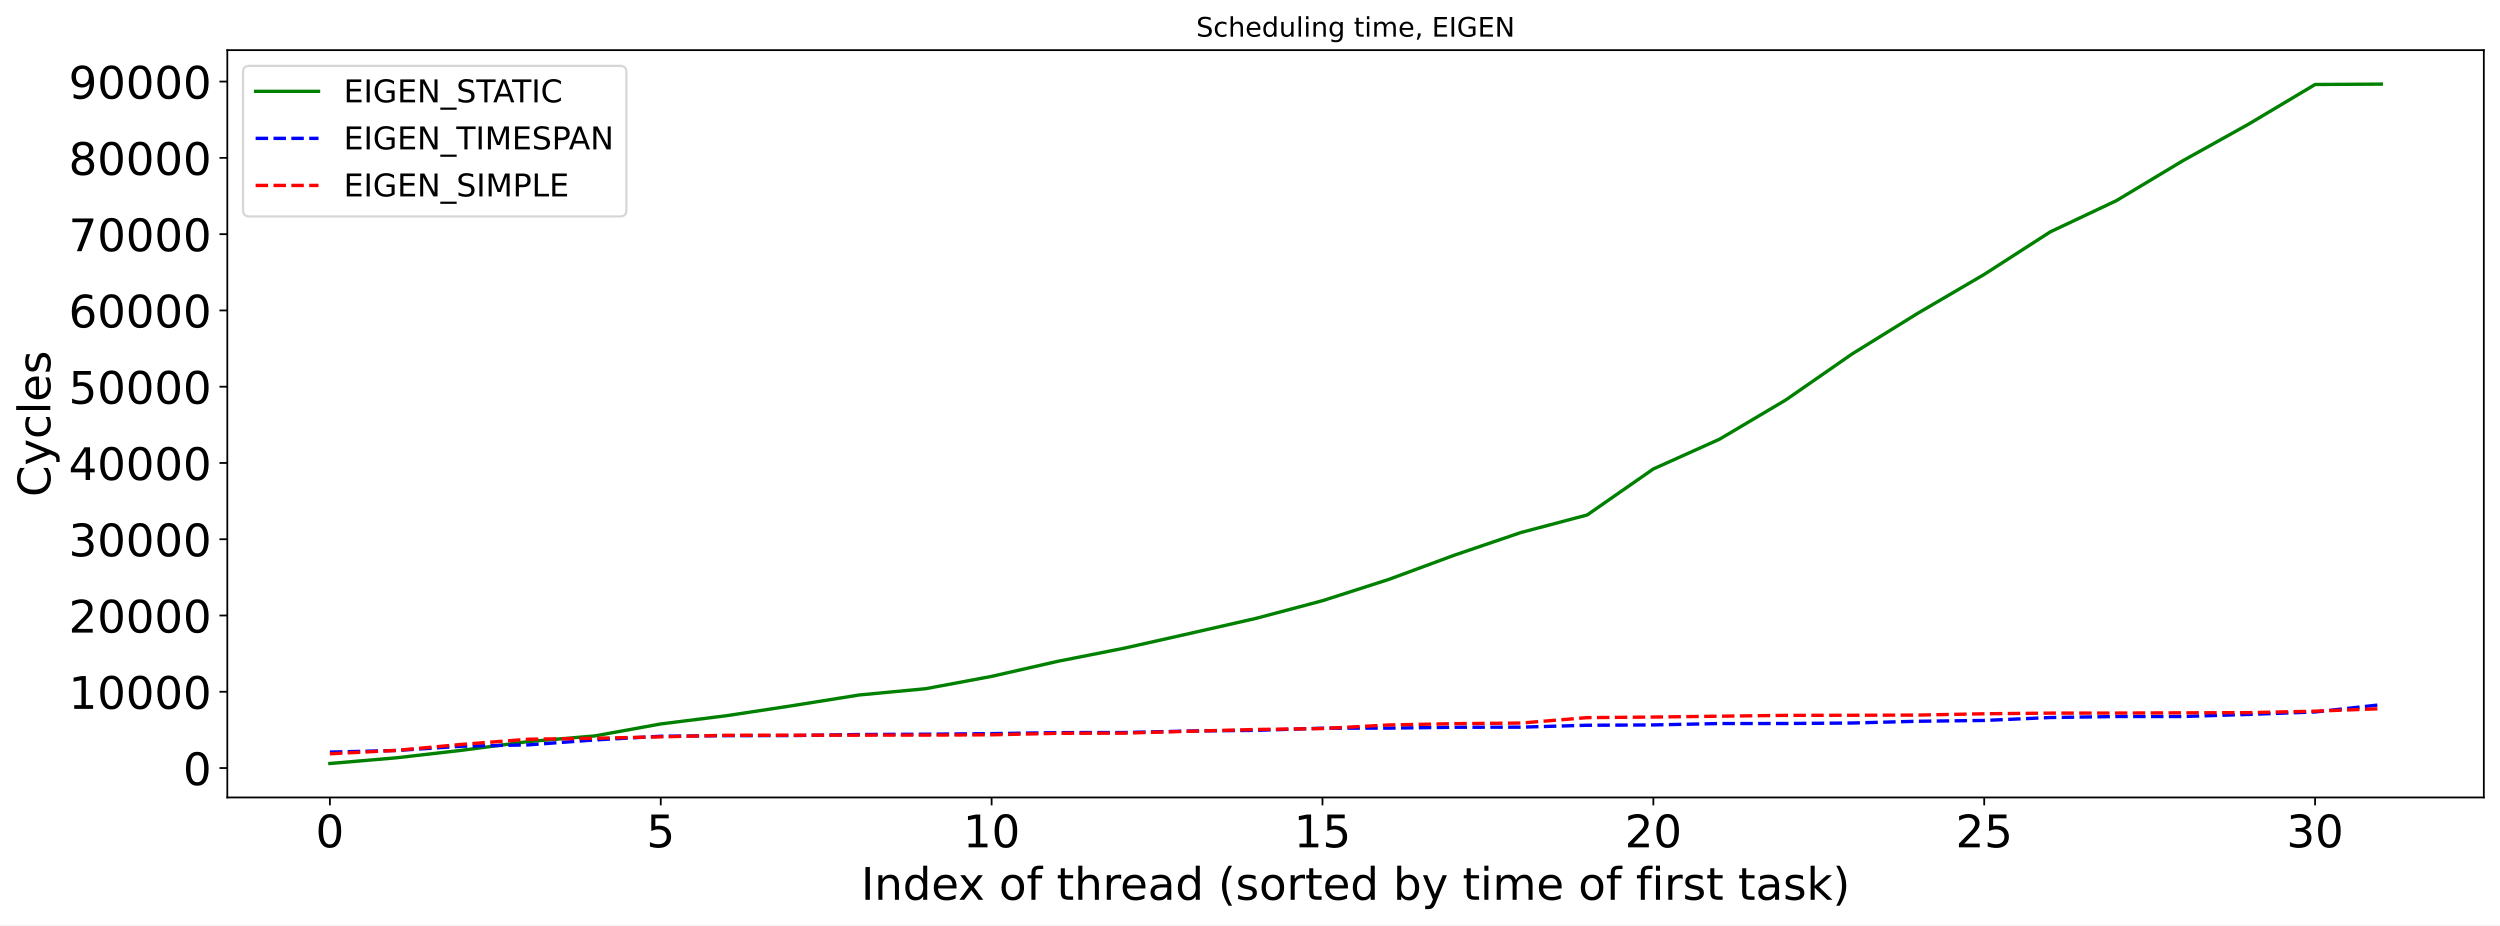
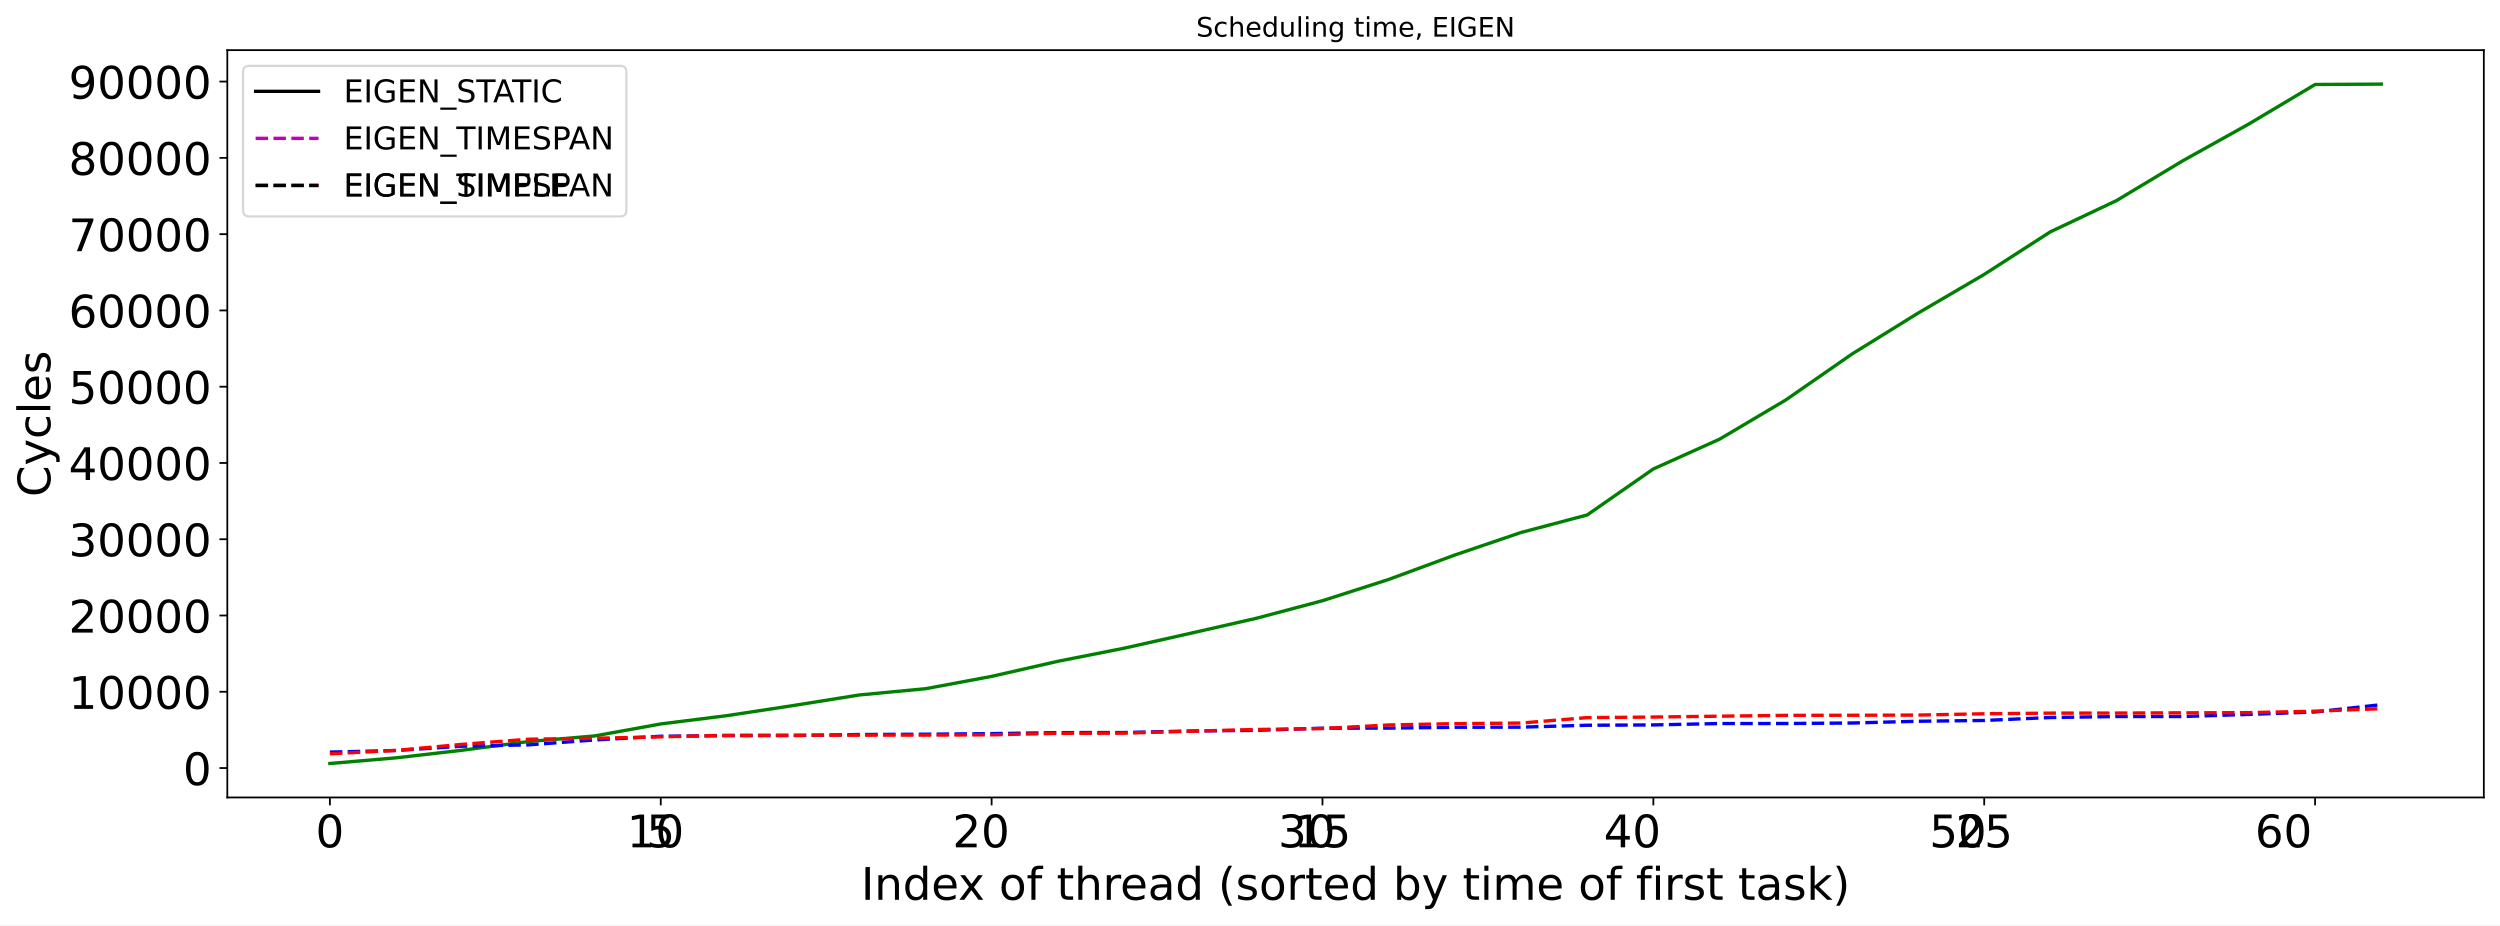
<svg xmlns="http://www.w3.org/2000/svg" xmlns:xlink="http://www.w3.org/1999/xlink" width="1112.781pt" height="411.871pt" viewBox="0 0 1112.781 411.871" version="1.1">
  <defs>
    <style type="text/css">*{stroke-linejoin: round; stroke-linecap: butt}</style>
  </defs>
  <g id="figure_1">
    <g id="patch_1">
      <path d="M 0 411.871  L 1112.781 411.871  L 1112.781 0  L 0 0  z " style="fill: #ffffff" />
    </g>
    <g id="axes_1">
      <g id="patch_2">
        <path d="M 101.181 354.958  L 1105.581 354.958  L 1105.581 22.318  L 101.181 22.318  z " style="fill: #ffffff" />
      </g>
      <g id="matplotlib.axis_1">
        <g id="xtick_1">
          <g id="line2d_1">
            <defs>
              <path id="mc85181258d" d="M 0 0  L 0 3.5  " style="stroke: #000000; stroke-width: 0.8" />
            </defs>
            <g>
              <use xlink:href="#mc85181258d" x="146.836" y="354.958" style="stroke: #000000; stroke-width: 0.8" />
            </g>
          </g>
          <g id="text_1">
            <g transform="translate(140.4733 377.155) scale(0.2 -0.2)">
              <defs>
                <path id="DejaVuSans-30" d="M 2034 4250  Q 1547 4250 1301 3770  Q 1056 3291 1056 2328  Q 1056 1369 1301 889  Q 1547 409 2034 409  Q 2525 409 2770 889  Q 3016 1369 3016 2328  Q 3016 3291 2770 3770  Q 2525 4250 2034 4250  z M 2034 4750  Q 2819 4750 3233 4129  Q 3647 3509 3647 2328  Q 3647 1150 3233 529  Q 2819 -91 2034 -91  Q 1250 -91 836 529  Q 422 1150 422 2328  Q 422 3509 836 4129  Q 1250 4750 2034 4750  z " transform="scale(0.015625)" />
              </defs>
              <use xlink:href="#DejaVuSans-30" />
            </g>
          </g>
        </g>
        <g id="xtick_2">
          <g id="line2d_2">
            <g>
              <use xlink:href="#mc85181258d" x="294.109" y="354.958" style="stroke: #000000; stroke-width: 0.8" />
            </g>
          </g>
          <g id="text_2">
            <g transform="translate(287.746 377.155) scale(0.2 -0.2)">
              <defs>
                <path id="DejaVuSans-35" d="M 691 4666  L 3169 4666  L 3169 4134  L 1269 4134  L 1269 2991  Q 1406 3038 1543 3061  Q 1681 3084 1819 3084  Q 2600 3084 3056 2656  Q 3513 2228 3513 1497  Q 3513 744 3044 326  Q 2575 -91 1722 -91  Q 1428 -91 1123 -41  Q 819 9 494 109  L 494 744  Q 775 591 1075 516  Q 1375 441 1709 441  Q 2250 441 2565 725  Q 2881 1009 2881 1497  Q 2881 1984 2565 2268  Q 2250 2553 1709 2553  Q 1456 2553 1204 2497  Q 953 2441 691 2322  L 691 4666  z " transform="scale(0.015625)" />
              </defs>
              <use xlink:href="#DejaVuSans-35" />
            </g>
          </g>
        </g>
        <g id="xtick_3">
          <g id="line2d_3">
            <g>
              <use xlink:href="#mc85181258d" x="441.381" y="354.958" style="stroke: #000000; stroke-width: 0.8" />
            </g>
          </g>
          <g id="text_3">
-             <g transform="translate(428.6562 377.155) scale(0.2 -0.2)">
+             <g transform="translate(279.0459 377.155) scale(0.2 -0.2)">
              <defs>
                <path id="DejaVuSans-31" d="M 794 531  L 1825 531  L 1825 4091  L 703 3866  L 703 4441  L 1819 4666  L 2450 4666  L 2450 531  L 3481 531  L 3481 0  L 794 0  L 794 531  z " transform="scale(0.015625)" />
              </defs>
              <use xlink:href="#DejaVuSans-31" />
              <use xlink:href="#DejaVuSans-30" x="63.623" />
            </g>
          </g>
        </g>
        <g id="xtick_4">
          <g id="line2d_4">
            <g>
              <use xlink:href="#mc85181258d" x="588.654" y="354.958" style="stroke: #000000; stroke-width: 0.8" />
            </g>
          </g>
          <g id="text_4">
            <g transform="translate(575.929 377.155) scale(0.2 -0.2)">
              <use xlink:href="#DejaVuSans-31" />
              <use xlink:href="#DejaVuSans-35" x="63.623" />
            </g>
          </g>
        </g>
        <g id="xtick_5">
          <g id="line2d_5">
            <g>
              <use xlink:href="#mc85181258d" x="735.927" y="354.958" style="stroke: #000000; stroke-width: 0.8" />
            </g>
          </g>
-           <g id="text_5">
-             <g transform="translate(723.2017 377.155) scale(0.2 -0.2)">
+           <g id="text_3">
+             <g transform="translate(423.9809 377.155) scale(0.2 -0.2)">
              <defs>
                <path id="DejaVuSans-32" d="M 1228 531  L 3431 531  L 3431 0  L 469 0  L 469 531  Q 828 903 1448 1529  Q 2069 2156 2228 2338  Q 2531 2678 2651 2914  Q 2772 3150 2772 3378  Q 2772 3750 2511 3984  Q 2250 4219 1831 4219  Q 1534 4219 1204 4116  Q 875 4013 500 3803  L 500 4441  Q 881 4594 1212 4672  Q 1544 4750 1819 4750  Q 2544 4750 2975 4387  Q 3406 4025 3406 3419  Q 3406 3131 3298 2873  Q 3191 2616 2906 2266  Q 2828 2175 2409 1742  Q 1991 1309 1228 531  z " transform="scale(0.015625)" />
              </defs>
              <use xlink:href="#DejaVuSans-32" />
              <use xlink:href="#DejaVuSans-30" x="63.623" />
            </g>
          </g>
        </g>
        <g id="xtick_6">
          <g id="line2d_6">
            <g>
              <use xlink:href="#mc85181258d" x="883.199" y="354.958" style="stroke: #000000; stroke-width: 0.8" />
            </g>
          </g>
          <g id="text_6">
            <g transform="translate(870.4744 377.155) scale(0.2 -0.2)">
              <use xlink:href="#DejaVuSans-32" />
              <use xlink:href="#DejaVuSans-35" x="63.623" />
            </g>
          </g>
        </g>
        <g id="xtick_7">
          <g id="line2d_7">
            <g>
              <use xlink:href="#mc85181258d" x="1030.472" y="354.958" style="stroke: #000000; stroke-width: 0.8" />
            </g>
          </g>
+           <g id="text_4">
+             <g transform="translate(568.916 377.155) scale(0.2 -0.2)">
+               <defs>
+                 <path id="DejaVuSans-33" d="M 2597 2516  Q 3050 2419 3304 2112  Q 3559 1806 3559 1356  Q 3559 666 3084 287  Q 2609 -91 1734 -91  Q 1441 -91 1130 -33  Q 819 25 488 141  L 488 750  Q 750 597 1062 519  Q 1375 441 1716 441  Q 2309 441 2620 675  Q 2931 909 2931 1356  Q 2931 1769 2642 2001  Q 2353 2234 1838 2234  L 1294 2234  L 1294 2753  L 1863 2753  Q 2328 2753 2575 2939  Q 2822 3125 2822 3475  Q 2822 3834 2567 4026  Q 2313 4219 1838 4219  Q 1578 4219 1281 4162  Q 984 4106 628 3988  L 628 4550  Q 988 4650 1302 4700  Q 1616 4750 1894 4750  Q 2613 4750 3031 4423  Q 3450 4097 3450 3541  Q 3450 3153 3228 2886  Q 3006 2619 2597 2516  z " transform="scale(0.015625)" />
+               </defs>
+               <use xlink:href="#DejaVuSans-33" />
+               <use xlink:href="#DejaVuSans-30" x="63.623" />
+             </g>
+           </g>
+         </g>
+         <g id="xtick_5">
+           <g id="line2d_5">
+             <g>
+               <use xlink:href="#m00ef11c4b8" x="726.576" y="354.958" style="stroke: #000000; stroke-width: 0.8" />
+             </g>
+           </g>
+           <g id="text_5">
+             <g transform="translate(713.8511 377.155) scale(0.2 -0.2)">
+               <defs>
+                 <path id="DejaVuSans-34" d="M 2419 4116  L 825 1625  L 2419 1625  L 2419 4116  z M 2253 4666  L 3047 4666  L 3047 1625  L 3713 1625  L 3713 1100  L 3047 1100  L 3047 0  L 2419 0  L 2419 1100  L 313 1100  L 313 1709  L 2253 4666  z " transform="scale(0.015625)" />
+               </defs>
+               <use xlink:href="#DejaVuSans-34" />
+               <use xlink:href="#DejaVuSans-30" x="63.623" />
+             </g>
+           </g>
+         </g>
+         <g id="xtick_6">
+           <g id="line2d_6">
+             <g>
+               <use xlink:href="#m00ef11c4b8" x="871.511" y="354.958" style="stroke: #000000; stroke-width: 0.8" />
+             </g>
+           </g>
+           <g id="text_6">
+             <g transform="translate(858.7861 377.155) scale(0.2 -0.2)">
+               <defs>
+                 <path id="DejaVuSans-35" d="M 691 4666  L 3169 4666  L 3169 4134  L 1269 4134  L 1269 2991  Q 1406 3038 1543 3061  Q 1681 3084 1819 3084  Q 2600 3084 3056 2656  Q 3513 2228 3513 1497  Q 3513 744 3044 326  Q 2575 -91 1722 -91  Q 1428 -91 1123 -41  Q 819 9 494 109  L 494 744  Q 775 591 1075 516  Q 1375 441 1709 441  Q 2250 441 2565 725  Q 2881 1009 2881 1497  Q 2881 1984 2565 2268  Q 2250 2553 1709 2553  Q 1456 2553 1204 2497  Q 953 2441 691 2322  L 691 4666  z " transform="scale(0.015625)" />
+               </defs>
+               <use xlink:href="#DejaVuSans-35" />
+               <use xlink:href="#DejaVuSans-30" x="63.623" />
+             </g>
+           </g>
+         </g>
+         <g id="xtick_7">
+           <g id="line2d_7">
+             <g>
+               <use xlink:href="#m00ef11c4b8" x="1016.446" y="354.958" style="stroke: #000000; stroke-width: 0.8" />
+             </g>
+           </g>
          <g id="text_7">
-             <g transform="translate(1017.747 377.155) scale(0.2 -0.2)">
-               <defs>
-                 <path id="DejaVuSans-33" d="M 2597 2516  Q 3050 2419 3304 2112  Q 3559 1806 3559 1356  Q 3559 666 3084 287  Q 2609 -91 1734 -91  Q 1441 -91 1130 -33  Q 819 25 488 141  L 488 750  Q 750 597 1062 519  Q 1375 441 1716 441  Q 2309 441 2620 675  Q 2931 909 2931 1356  Q 2931 1769 2642 2001  Q 2353 2234 1838 2234  L 1294 2234  L 1294 2753  L 1863 2753  Q 2328 2753 2575 2939  Q 2822 3125 2822 3475  Q 2822 3834 2567 4026  Q 2313 4219 1838 4219  Q 1578 4219 1281 4162  Q 984 4106 628 3988  L 628 4550  Q 988 4650 1302 4700  Q 1616 4750 1894 4750  Q 2613 4750 3031 4423  Q 3450 4097 3450 3541  Q 3450 3153 3228 2886  Q 3006 2619 2597 2516  z " transform="scale(0.015625)" />
-               </defs>
-               <use xlink:href="#DejaVuSans-33" />
+             <g transform="translate(1003.721 377.155) scale(0.2 -0.2)">
+               <defs>
+                 <path id="DejaVuSans-36" d="M 2113 2584  Q 1688 2584 1439 2293  Q 1191 2003 1191 1497  Q 1191 994 1439 701  Q 1688 409 2113 409  Q 2538 409 2786 701  Q 3034 994 3034 1497  Q 3034 2003 2786 2293  Q 2538 2584 2113 2584  z M 3366 4563  L 3366 3988  Q 3128 4100 2886 4159  Q 2644 4219 2406 4219  Q 1781 4219 1451 3797  Q 1122 3375 1075 2522  Q 1259 2794 1537 2939  Q 1816 3084 2150 3084  Q 2853 3084 3261 2657  Q 3669 2231 3669 1497  Q 3669 778 3244 343  Q 2819 -91 2113 -91  Q 1303 -91 875 529  Q 447 1150 447 2328  Q 447 3434 972 4092  Q 1497 4750 2381 4750  Q 2619 4750 2861 4703  Q 3103 4656 3366 4563  z " transform="scale(0.015625)" />
+               </defs>
+               <use xlink:href="#DejaVuSans-36" />
              <use xlink:href="#DejaVuSans-30" x="63.623" />
            </g>
          </g>
        </g>
        <g id="text_8">
          <g transform="translate(383.2609 400.5113) scale(0.2 -0.2)">
            <defs>
              <path id="DejaVuSans-49" d="M 628 4666  L 1259 4666  L 1259 0  L 628 0  L 628 4666  z " transform="scale(0.015625)" />
              <path id="DejaVuSans-6e" d="M 3513 2113  L 3513 0  L 2938 0  L 2938 2094  Q 2938 2591 2744 2837  Q 2550 3084 2163 3084  Q 1697 3084 1428 2787  Q 1159 2491 1159 1978  L 1159 0  L 581 0  L 581 3500  L 1159 3500  L 1159 2956  Q 1366 3272 1645 3428  Q 1925 3584 2291 3584  Q 2894 3584 3203 3211  Q 3513 2838 3513 2113  z " transform="scale(0.015625)" />
              <path id="DejaVuSans-64" d="M 2906 2969  L 2906 4863  L 3481 4863  L 3481 0  L 2906 0  L 2906 525  Q 2725 213 2448 61  Q 2172 -91 1784 -91  Q 1150 -91 751 415  Q 353 922 353 1747  Q 353 2572 751 3078  Q 1150 3584 1784 3584  Q 2172 3584 2448 3432  Q 2725 3281 2906 2969  z M 947 1747  Q 947 1113 1208 752  Q 1469 391 1925 391  Q 2381 391 2643 752  Q 2906 1113 2906 1747  Q 2906 2381 2643 2742  Q 2381 3103 1925 3103  Q 1469 3103 1208 2742  Q 947 2381 947 1747  z " transform="scale(0.015625)" />
              <path id="DejaVuSans-65" d="M 3597 1894  L 3597 1613  L 953 1613  Q 991 1019 1311 708  Q 1631 397 2203 397  Q 2534 397 2845 478  Q 3156 559 3463 722  L 3463 178  Q 3153 47 2828 -22  Q 2503 -91 2169 -91  Q 1331 -91 842 396  Q 353 884 353 1716  Q 353 2575 817 3079  Q 1281 3584 2069 3584  Q 2775 3584 3186 3129  Q 3597 2675 3597 1894  z M 3022 2063  Q 3016 2534 2758 2815  Q 2500 3097 2075 3097  Q 1594 3097 1305 2825  Q 1016 2553 972 2059  L 3022 2063  z " transform="scale(0.015625)" />
              <path id="DejaVuSans-78" d="M 3513 3500  L 2247 1797  L 3578 0  L 2900 0  L 1881 1375  L 863 0  L 184 0  L 1544 1831  L 300 3500  L 978 3500  L 1906 2253  L 2834 3500  L 3513 3500  z " transform="scale(0.015625)" />
              <path id="DejaVuSans-20" transform="scale(0.015625)" />
              <path id="DejaVuSans-6f" d="M 1959 3097  Q 1497 3097 1228 2736  Q 959 2375 959 1747  Q 959 1119 1226 758  Q 1494 397 1959 397  Q 2419 397 2687 759  Q 2956 1122 2956 1747  Q 2956 2369 2687 2733  Q 2419 3097 1959 3097  z M 1959 3584  Q 2709 3584 3137 3096  Q 3566 2609 3566 1747  Q 3566 888 3137 398  Q 2709 -91 1959 -91  Q 1206 -91 779 398  Q 353 888 353 1747  Q 353 2609 779 3096  Q 1206 3584 1959 3584  z " transform="scale(0.015625)" />
              <path id="DejaVuSans-66" d="M 2375 4863  L 2375 4384  L 1825 4384  Q 1516 4384 1395 4259  Q 1275 4134 1275 3809  L 1275 3500  L 2222 3500  L 2222 3053  L 1275 3053  L 1275 0  L 697 0  L 697 3053  L 147 3053  L 147 3500  L 697 3500  L 697 3744  Q 697 4328 969 4595  Q 1241 4863 1831 4863  L 2375 4863  z " transform="scale(0.015625)" />
              <path id="DejaVuSans-74" d="M 1172 4494  L 1172 3500  L 2356 3500  L 2356 3053  L 1172 3053  L 1172 1153  Q 1172 725 1289 603  Q 1406 481 1766 481  L 2356 481  L 2356 0  L 1766 0  Q 1100 0 847 248  Q 594 497 594 1153  L 594 3053  L 172 3053  L 172 3500  L 594 3500  L 594 4494  L 1172 4494  z " transform="scale(0.015625)" />
              <path id="DejaVuSans-68" d="M 3513 2113  L 3513 0  L 2938 0  L 2938 2094  Q 2938 2591 2744 2837  Q 2550 3084 2163 3084  Q 1697 3084 1428 2787  Q 1159 2491 1159 1978  L 1159 0  L 581 0  L 581 4863  L 1159 4863  L 1159 2956  Q 1366 3272 1645 3428  Q 1925 3584 2291 3584  Q 2894 3584 3203 3211  Q 3513 2838 3513 2113  z " transform="scale(0.015625)" />
              <path id="DejaVuSans-72" d="M 2631 2963  Q 2534 3019 2420 3045  Q 2306 3072 2169 3072  Q 1681 3072 1420 2755  Q 1159 2438 1159 1844  L 1159 0  L 581 0  L 581 3500  L 1159 3500  L 1159 2956  Q 1341 3275 1631 3429  Q 1922 3584 2338 3584  Q 2397 3584 2469 3576  Q 2541 3569 2628 3553  L 2631 2963  z " transform="scale(0.015625)" />
              <path id="DejaVuSans-61" d="M 2194 1759  Q 1497 1759 1228 1600  Q 959 1441 959 1056  Q 959 750 1161 570  Q 1363 391 1709 391  Q 2188 391 2477 730  Q 2766 1069 2766 1631  L 2766 1759  L 2194 1759  z M 3341 1997  L 3341 0  L 2766 0  L 2766 531  Q 2569 213 2275 61  Q 1981 -91 1556 -91  Q 1019 -91 701 211  Q 384 513 384 1019  Q 384 1609 779 1909  Q 1175 2209 1959 2209  L 2766 2209  L 2766 2266  Q 2766 2663 2505 2880  Q 2244 3097 1772 3097  Q 1472 3097 1187 3025  Q 903 2953 641 2809  L 641 3341  Q 956 3463 1253 3523  Q 1550 3584 1831 3584  Q 2591 3584 2966 3190  Q 3341 2797 3341 1997  z " transform="scale(0.015625)" />
              <path id="DejaVuSans-28" d="M 1984 4856  Q 1566 4138 1362 3434  Q 1159 2731 1159 2009  Q 1159 1288 1364 580  Q 1569 -128 1984 -844  L 1484 -844  Q 1016 -109 783 600  Q 550 1309 550 2009  Q 550 2706 781 3412  Q 1013 4119 1484 4856  L 1984 4856  z " transform="scale(0.015625)" />
              <path id="DejaVuSans-73" d="M 2834 3397  L 2834 2853  Q 2591 2978 2328 3040  Q 2066 3103 1784 3103  Q 1356 3103 1142 2972  Q 928 2841 928 2578  Q 928 2378 1081 2264  Q 1234 2150 1697 2047  L 1894 2003  Q 2506 1872 2764 1633  Q 3022 1394 3022 966  Q 3022 478 2636 193  Q 2250 -91 1575 -91  Q 1294 -91 989 -36  Q 684 19 347 128  L 347 722  Q 666 556 975 473  Q 1284 391 1588 391  Q 1994 391 2212 530  Q 2431 669 2431 922  Q 2431 1156 2273 1281  Q 2116 1406 1581 1522  L 1381 1569  Q 847 1681 609 1914  Q 372 2147 372 2553  Q 372 3047 722 3315  Q 1072 3584 1716 3584  Q 2034 3584 2315 3537  Q 2597 3491 2834 3397  z " transform="scale(0.015625)" />
              <path id="DejaVuSans-62" d="M 3116 1747  Q 3116 2381 2855 2742  Q 2594 3103 2138 3103  Q 1681 3103 1420 2742  Q 1159 2381 1159 1747  Q 1159 1113 1420 752  Q 1681 391 2138 391  Q 2594 391 2855 752  Q 3116 1113 3116 1747  z M 1159 2969  Q 1341 3281 1617 3432  Q 1894 3584 2278 3584  Q 2916 3584 3314 3078  Q 3713 2572 3713 1747  Q 3713 922 3314 415  Q 2916 -91 2278 -91  Q 1894 -91 1617 61  Q 1341 213 1159 525  L 1159 0  L 581 0  L 581 4863  L 1159 4863  L 1159 2969  z " transform="scale(0.015625)" />
              <path id="DejaVuSans-79" d="M 2059 -325  Q 1816 -950 1584 -1140  Q 1353 -1331 966 -1331  L 506 -1331  L 506 -850  L 844 -850  Q 1081 -850 1212 -737  Q 1344 -625 1503 -206  L 1606 56  L 191 3500  L 800 3500  L 1894 763  L 2988 3500  L 3597 3500  L 2059 -325  z " transform="scale(0.015625)" />
              <path id="DejaVuSans-69" d="M 603 3500  L 1178 3500  L 1178 0  L 603 0  L 603 3500  z M 603 4863  L 1178 4863  L 1178 4134  L 603 4134  L 603 4863  z " transform="scale(0.015625)" />
              <path id="DejaVuSans-6d" d="M 3328 2828  Q 3544 3216 3844 3400  Q 4144 3584 4550 3584  Q 5097 3584 5394 3201  Q 5691 2819 5691 2113  L 5691 0  L 5113 0  L 5113 2094  Q 5113 2597 4934 2840  Q 4756 3084 4391 3084  Q 3944 3084 3684 2787  Q 3425 2491 3425 1978  L 3425 0  L 2847 0  L 2847 2094  Q 2847 2600 2669 2842  Q 2491 3084 2119 3084  Q 1678 3084 1418 2786  Q 1159 2488 1159 1978  L 1159 0  L 581 0  L 581 3500  L 1159 3500  L 1159 2956  Q 1356 3278 1631 3431  Q 1906 3584 2284 3584  Q 2666 3584 2933 3390  Q 3200 3197 3328 2828  z " transform="scale(0.015625)" />
              <path id="DejaVuSans-6b" d="M 581 4863  L 1159 4863  L 1159 1991  L 2875 3500  L 3609 3500  L 1753 1863  L 3688 0  L 2938 0  L 1159 1709  L 1159 0  L 581 0  L 581 4863  z " transform="scale(0.015625)" />
              <path id="DejaVuSans-29" d="M 513 4856  L 1013 4856  Q 1481 4119 1714 3412  Q 1947 2706 1947 2009  Q 1947 1309 1714 600  Q 1481 -109 1013 -844  L 513 -844  Q 928 -128 1133 580  Q 1338 1288 1338 2009  Q 1338 2731 1133 3434  Q 928 4138 513 4856  z " transform="scale(0.015625)" />
            </defs>
            <use xlink:href="#DejaVuSans-49" />
            <use xlink:href="#DejaVuSans-6e" x="29.492" />
            <use xlink:href="#DejaVuSans-64" x="92.871" />
            <use xlink:href="#DejaVuSans-65" x="156.348" />
            <use xlink:href="#DejaVuSans-78" x="216.121" />
            <use xlink:href="#DejaVuSans-20" x="275.301" />
            <use xlink:href="#DejaVuSans-6f" x="307.088" />
            <use xlink:href="#DejaVuSans-66" x="368.27" />
            <use xlink:href="#DejaVuSans-20" x="403.475" />
            <use xlink:href="#DejaVuSans-74" x="435.262" />
            <use xlink:href="#DejaVuSans-68" x="474.471" />
            <use xlink:href="#DejaVuSans-72" x="537.85" />
            <use xlink:href="#DejaVuSans-65" x="576.713" />
            <use xlink:href="#DejaVuSans-61" x="638.236" />
            <use xlink:href="#DejaVuSans-64" x="699.516" />
            <use xlink:href="#DejaVuSans-20" x="762.992" />
            <use xlink:href="#DejaVuSans-28" x="794.779" />
            <use xlink:href="#DejaVuSans-73" x="833.793" />
            <use xlink:href="#DejaVuSans-6f" x="885.893" />
            <use xlink:href="#DejaVuSans-72" x="947.074" />
            <use xlink:href="#DejaVuSans-74" x="988.188" />
            <use xlink:href="#DejaVuSans-65" x="1027.396" />
            <use xlink:href="#DejaVuSans-64" x="1088.92" />
            <use xlink:href="#DejaVuSans-20" x="1152.396" />
            <use xlink:href="#DejaVuSans-62" x="1184.184" />
            <use xlink:href="#DejaVuSans-79" x="1247.66" />
            <use xlink:href="#DejaVuSans-20" x="1306.84" />
            <use xlink:href="#DejaVuSans-74" x="1338.627" />
            <use xlink:href="#DejaVuSans-69" x="1377.836" />
            <use xlink:href="#DejaVuSans-6d" x="1405.619" />
            <use xlink:href="#DejaVuSans-65" x="1503.031" />
            <use xlink:href="#DejaVuSans-20" x="1564.555" />
            <use xlink:href="#DejaVuSans-6f" x="1596.342" />
            <use xlink:href="#DejaVuSans-66" x="1657.523" />
            <use xlink:href="#DejaVuSans-20" x="1692.729" />
            <use xlink:href="#DejaVuSans-66" x="1724.516" />
            <use xlink:href="#DejaVuSans-69" x="1759.721" />
            <use xlink:href="#DejaVuSans-72" x="1787.504" />
            <use xlink:href="#DejaVuSans-73" x="1828.617" />
            <use xlink:href="#DejaVuSans-74" x="1880.717" />
            <use xlink:href="#DejaVuSans-20" x="1919.926" />
            <use xlink:href="#DejaVuSans-74" x="1951.713" />
            <use xlink:href="#DejaVuSans-61" x="1990.922" />
            <use xlink:href="#DejaVuSans-73" x="2052.201" />
            <use xlink:href="#DejaVuSans-6b" x="2104.301" />
            <use xlink:href="#DejaVuSans-29" x="2162.211" />
          </g>
        </g>
      </g>
      <g id="matplotlib.axis_2">
        <g id="ytick_1">
          <g id="line2d_8">
            <defs>
              <path id="md2f8d9c52a" d="M 0 0  L -3.5 0  " style="stroke: #000000; stroke-width: 0.8" />
            </defs>
            <g>
              <use xlink:href="#md2f8d9c52a" x="101.181" y="341.868" style="stroke: #000000; stroke-width: 0.8" />
            </g>
          </g>
          <g id="text_9">
            <g transform="translate(81.45625 349.4668) scale(0.2 -0.2)">
              <use xlink:href="#DejaVuSans-30" />
            </g>
          </g>
        </g>
        <g id="ytick_2">
          <g id="line2d_9">
            <g>
              <use xlink:href="#md2f8d9c52a" x="101.181" y="307.918" style="stroke: #000000; stroke-width: 0.8" />
            </g>
          </g>
          <g id="text_10">
            <g transform="translate(30.55625 315.5167) scale(0.2 -0.2)">
              <use xlink:href="#DejaVuSans-31" />
              <use xlink:href="#DejaVuSans-30" x="63.623" />
              <use xlink:href="#DejaVuSans-30" x="127.246" />
              <use xlink:href="#DejaVuSans-30" x="190.869" />
              <use xlink:href="#DejaVuSans-30" x="254.492" />
            </g>
          </g>
        </g>
        <g id="ytick_3">
          <g id="line2d_10">
            <g>
              <use xlink:href="#md2f8d9c52a" x="101.181" y="273.968" style="stroke: #000000; stroke-width: 0.8" />
            </g>
          </g>
          <g id="text_11">
            <g transform="translate(30.55625 281.5667) scale(0.2 -0.2)">
              <use xlink:href="#DejaVuSans-32" />
              <use xlink:href="#DejaVuSans-30" x="63.623" />
              <use xlink:href="#DejaVuSans-30" x="127.246" />
              <use xlink:href="#DejaVuSans-30" x="190.869" />
              <use xlink:href="#DejaVuSans-30" x="254.492" />
            </g>
          </g>
        </g>
        <g id="ytick_4">
          <g id="line2d_11">
            <g>
              <use xlink:href="#md2f8d9c52a" x="101.181" y="240.018" style="stroke: #000000; stroke-width: 0.8" />
            </g>
          </g>
          <g id="text_12">
            <g transform="translate(30.55625 247.6166) scale(0.2 -0.2)">
              <use xlink:href="#DejaVuSans-33" />
              <use xlink:href="#DejaVuSans-30" x="63.623" />
              <use xlink:href="#DejaVuSans-30" x="127.246" />
              <use xlink:href="#DejaVuSans-30" x="190.869" />
              <use xlink:href="#DejaVuSans-30" x="254.492" />
            </g>
          </g>
        </g>
        <g id="ytick_5">
          <g id="line2d_12">
            <g>
              <use xlink:href="#md2f8d9c52a" x="101.181" y="206.068" style="stroke: #000000; stroke-width: 0.8" />
            </g>
          </g>
          <g id="text_13">
            <g transform="translate(30.55625 213.6665) scale(0.2 -0.2)">
              <defs>
                <path id="DejaVuSans-34" d="M 2419 4116  L 825 1625  L 2419 1625  L 2419 4116  z M 2253 4666  L 3047 4666  L 3047 1625  L 3713 1625  L 3713 1100  L 3047 1100  L 3047 0  L 2419 0  L 2419 1100  L 313 1100  L 313 1709  L 2253 4666  z " transform="scale(0.015625)" />
              </defs>
              <use xlink:href="#DejaVuSans-34" />
              <use xlink:href="#DejaVuSans-30" x="63.623" />
              <use xlink:href="#DejaVuSans-30" x="127.246" />
              <use xlink:href="#DejaVuSans-30" x="190.869" />
              <use xlink:href="#DejaVuSans-30" x="254.492" />
            </g>
          </g>
        </g>
        <g id="ytick_6">
          <g id="line2d_13">
            <g>
              <use xlink:href="#md2f8d9c52a" x="101.181" y="172.118" style="stroke: #000000; stroke-width: 0.8" />
            </g>
          </g>
          <g id="text_14">
            <g transform="translate(30.55625 179.7165) scale(0.2 -0.2)">
              <use xlink:href="#DejaVuSans-35" />
              <use xlink:href="#DejaVuSans-30" x="63.623" />
              <use xlink:href="#DejaVuSans-30" x="127.246" />
              <use xlink:href="#DejaVuSans-30" x="190.869" />
              <use xlink:href="#DejaVuSans-30" x="254.492" />
            </g>
          </g>
        </g>
        <g id="ytick_7">
          <g id="line2d_14">
            <g>
              <use xlink:href="#md2f8d9c52a" x="101.181" y="138.168" style="stroke: #000000; stroke-width: 0.8" />
            </g>
          </g>
          <g id="text_15">
            <g transform="translate(30.55625 145.7664) scale(0.2 -0.2)">
              <defs>
                <path id="DejaVuSans-36" d="M 2113 2584  Q 1688 2584 1439 2293  Q 1191 2003 1191 1497  Q 1191 994 1439 701  Q 1688 409 2113 409  Q 2538 409 2786 701  Q 3034 994 3034 1497  Q 3034 2003 2786 2293  Q 2538 2584 2113 2584  z M 3366 4563  L 3366 3988  Q 3128 4100 2886 4159  Q 2644 4219 2406 4219  Q 1781 4219 1451 3797  Q 1122 3375 1075 2522  Q 1259 2794 1537 2939  Q 1816 3084 2150 3084  Q 2853 3084 3261 2657  Q 3669 2231 3669 1497  Q 3669 778 3244 343  Q 2819 -91 2113 -91  Q 1303 -91 875 529  Q 447 1150 447 2328  Q 447 3434 972 4092  Q 1497 4750 2381 4750  Q 2619 4750 2861 4703  Q 3103 4656 3366 4563  z " transform="scale(0.015625)" />
              </defs>
              <use xlink:href="#DejaVuSans-36" />
              <use xlink:href="#DejaVuSans-30" x="63.623" />
              <use xlink:href="#DejaVuSans-30" x="127.246" />
              <use xlink:href="#DejaVuSans-30" x="190.869" />
              <use xlink:href="#DejaVuSans-30" x="254.492" />
            </g>
          </g>
        </g>
        <g id="ytick_8">
          <g id="line2d_15">
            <g>
              <use xlink:href="#md2f8d9c52a" x="101.181" y="104.218" style="stroke: #000000; stroke-width: 0.8" />
            </g>
          </g>
          <g id="text_16">
            <g transform="translate(30.55625 111.8163) scale(0.2 -0.2)">
              <defs>
                <path id="DejaVuSans-37" d="M 525 4666  L 3525 4666  L 3525 4397  L 1831 0  L 1172 0  L 2766 4134  L 525 4134  L 525 4666  z " transform="scale(0.015625)" />
              </defs>
              <use xlink:href="#DejaVuSans-37" />
              <use xlink:href="#DejaVuSans-30" x="63.623" />
              <use xlink:href="#DejaVuSans-30" x="127.246" />
              <use xlink:href="#DejaVuSans-30" x="190.869" />
              <use xlink:href="#DejaVuSans-30" x="254.492" />
            </g>
          </g>
        </g>
        <g id="ytick_9">
          <g id="line2d_16">
            <g>
              <use xlink:href="#md2f8d9c52a" x="101.181" y="70.268" style="stroke: #000000; stroke-width: 0.8" />
            </g>
          </g>
          <g id="text_17">
            <g transform="translate(30.55625 77.86627) scale(0.2 -0.2)">
              <defs>
                <path id="DejaVuSans-38" d="M 2034 2216  Q 1584 2216 1326 1975  Q 1069 1734 1069 1313  Q 1069 891 1326 650  Q 1584 409 2034 409  Q 2484 409 2743 651  Q 3003 894 3003 1313  Q 3003 1734 2745 1975  Q 2488 2216 2034 2216  z M 1403 2484  Q 997 2584 770 2862  Q 544 3141 544 3541  Q 544 4100 942 4425  Q 1341 4750 2034 4750  Q 2731 4750 3128 4425  Q 3525 4100 3525 3541  Q 3525 3141 3298 2862  Q 3072 2584 2669 2484  Q 3125 2378 3379 2068  Q 3634 1759 3634 1313  Q 3634 634 3220 271  Q 2806 -91 2034 -91  Q 1263 -91 848 271  Q 434 634 434 1313  Q 434 1759 690 2068  Q 947 2378 1403 2484  z M 1172 3481  Q 1172 3119 1398 2916  Q 1625 2713 2034 2713  Q 2441 2713 2670 2916  Q 2900 3119 2900 3481  Q 2900 3844 2670 4047  Q 2441 4250 2034 4250  Q 1625 4250 1398 4047  Q 1172 3844 1172 3481  z " transform="scale(0.015625)" />
              </defs>
              <use xlink:href="#DejaVuSans-38" />
              <use xlink:href="#DejaVuSans-30" x="63.623" />
              <use xlink:href="#DejaVuSans-30" x="127.246" />
              <use xlink:href="#DejaVuSans-30" x="190.869" />
              <use xlink:href="#DejaVuSans-30" x="254.492" />
            </g>
          </g>
        </g>
        <g id="ytick_10">
          <g id="line2d_17">
            <g>
              <use xlink:href="#md2f8d9c52a" x="101.181" y="36.318" style="stroke: #000000; stroke-width: 0.8" />
            </g>
          </g>
          <g id="text_18">
            <g transform="translate(30.55625 43.91621) scale(0.2 -0.2)">
              <defs>
                <path id="DejaVuSans-39" d="M 703 97  L 703 672  Q 941 559 1184 500  Q 1428 441 1663 441  Q 2288 441 2617 861  Q 2947 1281 2994 2138  Q 2813 1869 2534 1725  Q 2256 1581 1919 1581  Q 1219 1581 811 2004  Q 403 2428 403 3163  Q 403 3881 828 4315  Q 1253 4750 1959 4750  Q 2769 4750 3195 4129  Q 3622 3509 3622 2328  Q 3622 1225 3098 567  Q 2575 -91 1691 -91  Q 1453 -91 1209 -44  Q 966 3 703 97  z M 1959 2075  Q 2384 2075 2632 2365  Q 2881 2656 2881 3163  Q 2881 3666 2632 3958  Q 2384 4250 1959 4250  Q 1534 4250 1286 3958  Q 1038 3666 1038 3163  Q 1038 2656 1286 2365  Q 1534 2075 1959 2075  z " transform="scale(0.015625)" />
              </defs>
              <use xlink:href="#DejaVuSans-39" />
              <use xlink:href="#DejaVuSans-30" x="63.623" />
              <use xlink:href="#DejaVuSans-30" x="127.246" />
              <use xlink:href="#DejaVuSans-30" x="190.869" />
              <use xlink:href="#DejaVuSans-30" x="254.492" />
            </g>
          </g>
        </g>
-         <g id="text_18">
+         <g id="text_19">
          <g transform="translate(22.39688 221.1788) rotate(-90) scale(0.2 -0.2)">
            <defs>
              <path id="DejaVuSans-43" d="M 4122 4306  L 4122 3641  Q 3803 3938 3442 4084  Q 3081 4231 2675 4231  Q 1875 4231 1450 3742  Q 1025 3253 1025 2328  Q 1025 1406 1450 917  Q 1875 428 2675 428  Q 3081 428 3442 575  Q 3803 722 4122 1019  L 4122 359  Q 3791 134 3420 21  Q 3050 -91 2638 -91  Q 1578 -91 968 557  Q 359 1206 359 2328  Q 359 3453 968 4101  Q 1578 4750 2638 4750  Q 3056 4750 3426 4639  Q 3797 4528 4122 4306  z " transform="scale(0.015625)" />
              <path id="DejaVuSans-63" d="M 3122 3366  L 3122 2828  Q 2878 2963 2633 3030  Q 2388 3097 2138 3097  Q 1578 3097 1268 2742  Q 959 2388 959 1747  Q 959 1106 1268 751  Q 1578 397 2138 397  Q 2388 397 2633 464  Q 2878 531 3122 666  L 3122 134  Q 2881 22 2623 -34  Q 2366 -91 2075 -91  Q 1284 -91 818 406  Q 353 903 353 1747  Q 353 2603 823 3093  Q 1294 3584 2113 3584  Q 2378 3584 2631 3529  Q 2884 3475 3122 3366  z " transform="scale(0.015625)" />
              <path id="DejaVuSans-6c" d="M 603 4863  L 1178 4863  L 1178 0  L 603 0  L 603 4863  z " transform="scale(0.015625)" />
            </defs>
            <use xlink:href="#DejaVuSans-43" />
            <use xlink:href="#DejaVuSans-79" x="69.824" />
            <use xlink:href="#DejaVuSans-63" x="129.004" />
            <use xlink:href="#DejaVuSans-6c" x="183.984" />
            <use xlink:href="#DejaVuSans-65" x="211.768" />
            <use xlink:href="#DejaVuSans-73" x="273.291" />
          </g>
        </g>
      </g>
-       <g id="line2d_17">
+       <g id="line2d_18">
        <path d="M 146.836 339.838  L 176.29 337.319  L 205.745 333.931  L 235.199 330.074  L 264.654 327.575  L 294.109 322.232  L 323.563 318.538  L 353.018 314.05  L 382.472 309.337  L 411.927 306.56  L 441.381 301.06  L 470.836 294.352  L 500.29 288.533  L 529.745 281.919  L 559.199 275.204  L 588.654 267.382  L 618.109 257.923  L 647.563 247.039  L 677.018 237.017  L 706.472 229.215  L 735.927 208.73  L 765.381 195.489  L 794.836 178.046  L 824.29 157.615  L 853.745 139.37  L 883.199 122.137  L 912.654 103.179  L 942.109 89.273  L 971.563 71.572  L 1001.018 55.167  L 1030.472 37.608  L 1059.927 37.438  " clip-path="url(#p75be76eb18)" style="fill: none; stroke: #008000; stroke-width: 1.5; stroke-linecap: square" />
      </g>
      <g id="line2d_19">
        <path d="M 146.836 334.766  L 176.29 334.06  L 205.745 332.145  L 235.199 331.548  L 264.654 329.361  L 294.109 327.711  L 323.563 327.46  L 353.018 327.406  L 382.472 326.944  L 411.927 326.808  L 441.381 326.55  L 470.836 326.095  L 500.29 326.054  L 529.745 325.389  L 559.199 325.09  L 588.654 324.126  L 618.109 324.092  L 647.563 323.712  L 677.018 323.664  L 706.472 322.822  L 735.927 322.673  L 765.381 322.055  L 794.836 322.042  L 824.29 321.824  L 853.745 321.037  L 883.199 320.683  L 912.654 319.38  L 942.109 318.932  L 971.563 318.925  L 1001.018 317.995  L 1030.472 316.901  L 1059.927 313.656  " clip-path="url(#p75be76eb18)" style="fill: none; stroke-dasharray: 5.55,2.4; stroke-dashoffset: 0; stroke: #0000ff; stroke-width: 1.5" />
      </g>
      <g id="line2d_20">
        <path d="M 146.836 335.52  L 176.29 334.019  L 205.745 331.317  L 235.199 329.035  L 264.654 328.614  L 294.109 327.976  L 323.563 327.27  L 353.018 327.263  L 382.472 327.229  L 411.927 327.202  L 441.381 327.08  L 470.836 326.407  L 500.29 326.34  L 529.745 325.477  L 559.199 324.696  L 588.654 324.289  L 618.109 322.693  L 647.563 322.103  L 677.018 321.838  L 706.472 319.427  L 735.927 319.163  L 765.381 318.789  L 794.836 318.416  L 824.29 318.368  L 853.745 318.287  L 883.199 317.709  L 912.654 317.418  L 942.109 317.39  L 971.563 317.282  L 1001.018 317.207  L 1030.472 316.555  L 1059.927 315.442  " clip-path="url(#p75be76eb18)" style="fill: none; stroke-dasharray: 5.55,2.4; stroke-dashoffset: 0; stroke: #ff0000; stroke-width: 1.5" />
      </g>
      <g id="patch_3">
        <path d="M 101.181 354.958  L 101.181 22.318  " style="fill: none; stroke: #000000; stroke-width: 0.8; stroke-linejoin: miter; stroke-linecap: square" />
      </g>
      <g id="patch_4">
        <path d="M 1105.581 354.958  L 1105.581 22.318  " style="fill: none; stroke: #000000; stroke-width: 0.8; stroke-linejoin: miter; stroke-linecap: square" />
      </g>
      <g id="patch_5">
        <path d="M 101.181 354.958  L 1105.581 354.958  " style="fill: none; stroke: #000000; stroke-width: 0.8; stroke-linejoin: miter; stroke-linecap: square" />
      </g>
      <g id="patch_6">
        <path d="M 101.181 22.318  L 1105.581 22.318  " style="fill: none; stroke: #000000; stroke-width: 0.8; stroke-linejoin: miter; stroke-linecap: square" />
      </g>
-       <g id="text_19">
+       <g id="text_20">
        <g transform="translate(532.4556 16.31812) scale(0.12 -0.12)">
          <defs>
            <path id="DejaVuSans-53" d="M 3425 4513  L 3425 3897  Q 3066 4069 2747 4153  Q 2428 4238 2131 4238  Q 1616 4238 1336 4038  Q 1056 3838 1056 3469  Q 1056 3159 1242 3001  Q 1428 2844 1947 2747  L 2328 2669  Q 3034 2534 3370 2195  Q 3706 1856 3706 1288  Q 3706 609 3251 259  Q 2797 -91 1919 -91  Q 1588 -91 1214 -16  Q 841 59 441 206  L 441 856  Q 825 641 1194 531  Q 1563 422 1919 422  Q 2459 422 2753 634  Q 3047 847 3047 1241  Q 3047 1584 2836 1778  Q 2625 1972 2144 2069  L 1759 2144  Q 1053 2284 737 2584  Q 422 2884 422 3419  Q 422 4038 858 4394  Q 1294 4750 2059 4750  Q 2388 4750 2728 4690  Q 3069 4631 3425 4513  z " transform="scale(0.015625)" />
            <path id="DejaVuSans-75" d="M 544 1381  L 544 3500  L 1119 3500  L 1119 1403  Q 1119 906 1312 657  Q 1506 409 1894 409  Q 2359 409 2629 706  Q 2900 1003 2900 1516  L 2900 3500  L 3475 3500  L 3475 0  L 2900 0  L 2900 538  Q 2691 219 2414 64  Q 2138 -91 1772 -91  Q 1169 -91 856 284  Q 544 659 544 1381  z M 1991 3584  L 1991 3584  z " transform="scale(0.015625)" />
            <path id="DejaVuSans-67" d="M 2906 1791  Q 2906 2416 2648 2759  Q 2391 3103 1925 3103  Q 1463 3103 1205 2759  Q 947 2416 947 1791  Q 947 1169 1205 825  Q 1463 481 1925 481  Q 2391 481 2648 825  Q 2906 1169 2906 1791  z M 3481 434  Q 3481 -459 3084 -895  Q 2688 -1331 1869 -1331  Q 1566 -1331 1297 -1286  Q 1028 -1241 775 -1147  L 775 -588  Q 1028 -725 1275 -790  Q 1522 -856 1778 -856  Q 2344 -856 2625 -561  Q 2906 -266 2906 331  L 2906 616  Q 2728 306 2450 153  Q 2172 0 1784 0  Q 1141 0 747 490  Q 353 981 353 1791  Q 353 2603 747 3093  Q 1141 3584 1784 3584  Q 2172 3584 2450 3431  Q 2728 3278 2906 2969  L 2906 3500  L 3481 3500  L 3481 434  z " transform="scale(0.015625)" />
            <path id="DejaVuSans-2c" d="M 750 794  L 1409 794  L 1409 256  L 897 -744  L 494 -744  L 750 256  L 750 794  z " transform="scale(0.015625)" />
            <path id="DejaVuSans-45" d="M 628 4666  L 3578 4666  L 3578 4134  L 1259 4134  L 1259 2753  L 3481 2753  L 3481 2222  L 1259 2222  L 1259 531  L 3634 531  L 3634 0  L 628 0  L 628 4666  z " transform="scale(0.015625)" />
            <path id="DejaVuSans-47" d="M 3809 666  L 3809 1919  L 2778 1919  L 2778 2438  L 4434 2438  L 4434 434  Q 4069 175 3628 42  Q 3188 -91 2688 -91  Q 1594 -91 976 548  Q 359 1188 359 2328  Q 359 3472 976 4111  Q 1594 4750 2688 4750  Q 3144 4750 3555 4637  Q 3966 4525 4313 4306  L 4313 3634  Q 3963 3931 3569 4081  Q 3175 4231 2741 4231  Q 1884 4231 1454 3753  Q 1025 3275 1025 2328  Q 1025 1384 1454 906  Q 1884 428 2741 428  Q 3075 428 3337 486  Q 3600 544 3809 666  z " transform="scale(0.015625)" />
            <path id="DejaVuSans-4e" d="M 628 4666  L 1478 4666  L 3547 763  L 3547 4666  L 4159 4666  L 4159 0  L 3309 0  L 1241 3903  L 1241 0  L 628 0  L 628 4666  z " transform="scale(0.015625)" />
          </defs>
          <use xlink:href="#DejaVuSans-53" />
          <use xlink:href="#DejaVuSans-63" x="63.477" />
          <use xlink:href="#DejaVuSans-68" x="118.457" />
          <use xlink:href="#DejaVuSans-65" x="181.836" />
          <use xlink:href="#DejaVuSans-64" x="243.359" />
          <use xlink:href="#DejaVuSans-75" x="306.836" />
          <use xlink:href="#DejaVuSans-6c" x="370.215" />
          <use xlink:href="#DejaVuSans-69" x="397.998" />
          <use xlink:href="#DejaVuSans-6e" x="425.781" />
          <use xlink:href="#DejaVuSans-67" x="489.16" />
          <use xlink:href="#DejaVuSans-20" x="552.637" />
          <use xlink:href="#DejaVuSans-74" x="584.424" />
          <use xlink:href="#DejaVuSans-69" x="623.633" />
          <use xlink:href="#DejaVuSans-6d" x="651.416" />
          <use xlink:href="#DejaVuSans-65" x="748.828" />
          <use xlink:href="#DejaVuSans-2c" x="810.352" />
          <use xlink:href="#DejaVuSans-20" x="842.139" />
          <use xlink:href="#DejaVuSans-45" x="873.926" />
          <use xlink:href="#DejaVuSans-49" x="937.109" />
          <use xlink:href="#DejaVuSans-47" x="966.602" />
          <use xlink:href="#DejaVuSans-45" x="1044.092" />
          <use xlink:href="#DejaVuSans-4e" x="1107.275" />
        </g>
      </g>
      <g id="legend_1">
        <g id="patch_7">
          <path d="M 110.981 96.334  L 276.019 96.334  Q 278.819 96.334 278.819 93.534  L 278.819 32.118  Q 278.819 29.318 276.019 29.318  L 110.981 29.318  Q 108.181 29.318 108.181 32.118  L 108.181 93.534  Q 108.181 96.334 110.981 96.334  z " style="fill: #ffffff; opacity: 0.8; stroke: #cccccc; stroke-linejoin: miter" />
        </g>
-         <g id="line2d_20">
-           <path d="M 113.781 40.656  L 127.781 40.656  L 141.781 40.656  " style="fill: none; stroke: #008000; stroke-width: 1.5; stroke-linecap: square" />
-         </g>
-         <g id="text_20">
+         <g id="line2d_21">
+           <path d="M 113.781 40.656  L 127.781 40.656  L 141.781 40.656  " style="fill: none; stroke: #000000; stroke-width: 1.5; stroke-linecap: square" />
+         </g>
+         <g id="text_21">
          <g transform="translate(152.9812 45.55594) scale(0.14 -0.14)">
            <defs>
              <path id="DejaVuSans-5f" d="M 3263 -1063  L 3263 -1509  L -63 -1509  L -63 -1063  L 3263 -1063  z " transform="scale(0.015625)" />
              <path id="DejaVuSans-54" d="M -19 4666  L 3928 4666  L 3928 4134  L 2272 4134  L 2272 0  L 1638 0  L 1638 4134  L -19 4134  L -19 4666  z " transform="scale(0.015625)" />
              <path id="DejaVuSans-41" d="M 2188 4044  L 1331 1722  L 3047 1722  L 2188 4044  z M 1831 4666  L 2547 4666  L 4325 0  L 3669 0  L 3244 1197  L 1141 1197  L 716 0  L 50 0  L 1831 4666  z " transform="scale(0.015625)" />
            </defs>
            <use xlink:href="#DejaVuSans-45" />
            <use xlink:href="#DejaVuSans-49" x="63.184" />
            <use xlink:href="#DejaVuSans-47" x="92.676" />
            <use xlink:href="#DejaVuSans-45" x="170.166" />
            <use xlink:href="#DejaVuSans-4e" x="233.35" />
            <use xlink:href="#DejaVuSans-5f" x="308.154" />
            <use xlink:href="#DejaVuSans-53" x="358.154" />
            <use xlink:href="#DejaVuSans-54" x="421.631" />
            <use xlink:href="#DejaVuSans-41" x="474.965" />
            <use xlink:href="#DejaVuSans-54" x="535.623" />
            <use xlink:href="#DejaVuSans-49" x="596.707" />
            <use xlink:href="#DejaVuSans-43" x="626.199" />
          </g>
        </g>
-         <g id="line2d_21">
-           <path d="M 113.781 61.595  L 127.781 61.595  L 141.781 61.595  " style="fill: none; stroke-dasharray: 5.55,2.4; stroke-dashoffset: 0; stroke: #0000ff; stroke-width: 1.5" />
-         </g>
-         <g id="text_21">
+         <g id="line2d_22">
+           <path d="M 113.781 61.595  L 127.781 61.595  L 141.781 61.595  " style="fill: none; stroke-dasharray: 5.55,2.4; stroke-dashoffset: 0; stroke: #bf00bf; stroke-width: 1.5" />
+         </g>
+         <g id="text_22">
          <g transform="translate(152.9812 66.49469) scale(0.14 -0.14)">
            <defs>
              <path id="DejaVuSans-4d" d="M 628 4666  L 1569 4666  L 2759 1491  L 3956 4666  L 4897 4666  L 4897 0  L 4281 0  L 4281 4097  L 3078 897  L 2444 897  L 1241 4097  L 1241 0  L 628 0  L 628 4666  z " transform="scale(0.015625)" />
              <path id="DejaVuSans-50" d="M 1259 4147  L 1259 2394  L 2053 2394  Q 2494 2394 2734 2622  Q 2975 2850 2975 3272  Q 2975 3691 2734 3919  Q 2494 4147 2053 4147  L 1259 4147  z M 628 4666  L 2053 4666  Q 2838 4666 3239 4311  Q 3641 3956 3641 3272  Q 3641 2581 3239 2228  Q 2838 1875 2053 1875  L 1259 1875  L 1259 0  L 628 0  L 628 4666  z " transform="scale(0.015625)" />
            </defs>
            <use xlink:href="#DejaVuSans-45" />
            <use xlink:href="#DejaVuSans-49" x="63.184" />
            <use xlink:href="#DejaVuSans-47" x="92.676" />
            <use xlink:href="#DejaVuSans-45" x="170.166" />
            <use xlink:href="#DejaVuSans-4e" x="233.35" />
            <use xlink:href="#DejaVuSans-5f" x="308.154" />
            <use xlink:href="#DejaVuSans-54" x="358.154" />
            <use xlink:href="#DejaVuSans-49" x="419.238" />
            <use xlink:href="#DejaVuSans-4d" x="448.73" />
            <use xlink:href="#DejaVuSans-45" x="535.01" />
            <use xlink:href="#DejaVuSans-53" x="598.193" />
            <use xlink:href="#DejaVuSans-50" x="661.67" />
            <use xlink:href="#DejaVuSans-41" x="715.598" />
            <use xlink:href="#DejaVuSans-4e" x="784.006" />
          </g>
        </g>
        <g id="line2d_22">
          <path d="M 113.781 82.533  L 127.781 82.533  L 141.781 82.533  " style="fill: none; stroke-dasharray: 5.55,2.4; stroke-dashoffset: 0; stroke: #ff0000; stroke-width: 1.5" />
        </g>
        <g id="text_22">
          <g transform="translate(152.9812 87.43344) scale(0.14 -0.14)">
            <defs>
              <path id="DejaVuSans-4c" d="M 628 4666  L 1259 4666  L 1259 531  L 3531 531  L 3531 0  L 628 0  L 628 4666  z " transform="scale(0.015625)" />
            </defs>
            <use xlink:href="#DejaVuSans-45" />
            <use xlink:href="#DejaVuSans-49" x="63.184" />
            <use xlink:href="#DejaVuSans-47" x="92.676" />
            <use xlink:href="#DejaVuSans-45" x="170.166" />
            <use xlink:href="#DejaVuSans-4e" x="233.35" />
            <use xlink:href="#DejaVuSans-5f" x="308.154" />
            <use xlink:href="#DejaVuSans-53" x="358.154" />
            <use xlink:href="#DejaVuSans-49" x="421.631" />
            <use xlink:href="#DejaVuSans-4d" x="451.123" />
            <use xlink:href="#DejaVuSans-50" x="537.402" />
            <use xlink:href="#DejaVuSans-4c" x="597.705" />
            <use xlink:href="#DejaVuSans-45" x="653.418" />
          </g>
        </g>
+         <g id="line2d_23">
+           <path d="M 113.781 82.533  L 127.781 82.533  L 141.781 82.533  " style="fill: none; stroke-dasharray: 5.55,2.4; stroke-dashoffset: 0; stroke: #000000; stroke-width: 1.5" />
+         </g>
+         <g id="text_23">
+           <g transform="translate(152.9812 87.43344) scale(0.14 -0.14)">
+             <use xlink:href="#DejaVuSans-45" />
+             <use xlink:href="#DejaVuSans-49" x="63.184" />
+             <use xlink:href="#DejaVuSans-47" x="92.676" />
+             <use xlink:href="#DejaVuSans-45" x="170.166" />
+             <use xlink:href="#DejaVuSans-4e" x="233.35" />
+             <use xlink:href="#DejaVuSans-5f" x="308.154" />
+             <use xlink:href="#DejaVuSans-54" x="358.154" />
+             <use xlink:href="#DejaVuSans-49" x="419.238" />
+             <use xlink:href="#DejaVuSans-4d" x="448.73" />
+             <use xlink:href="#DejaVuSans-45" x="535.01" />
+             <use xlink:href="#DejaVuSans-53" x="598.193" />
+             <use xlink:href="#DejaVuSans-50" x="661.67" />
+             <use xlink:href="#DejaVuSans-41" x="715.598" />
+             <use xlink:href="#DejaVuSans-4e" x="784.006" />
+           </g>
+         </g>
      </g>
    </g>
  </g>
  <defs>
    <clipPath id="p75be76eb18">
      <rect x="101.181" y="22.318" width="1004.4" height="332.64" />
    </clipPath>
  </defs>
</svg>
